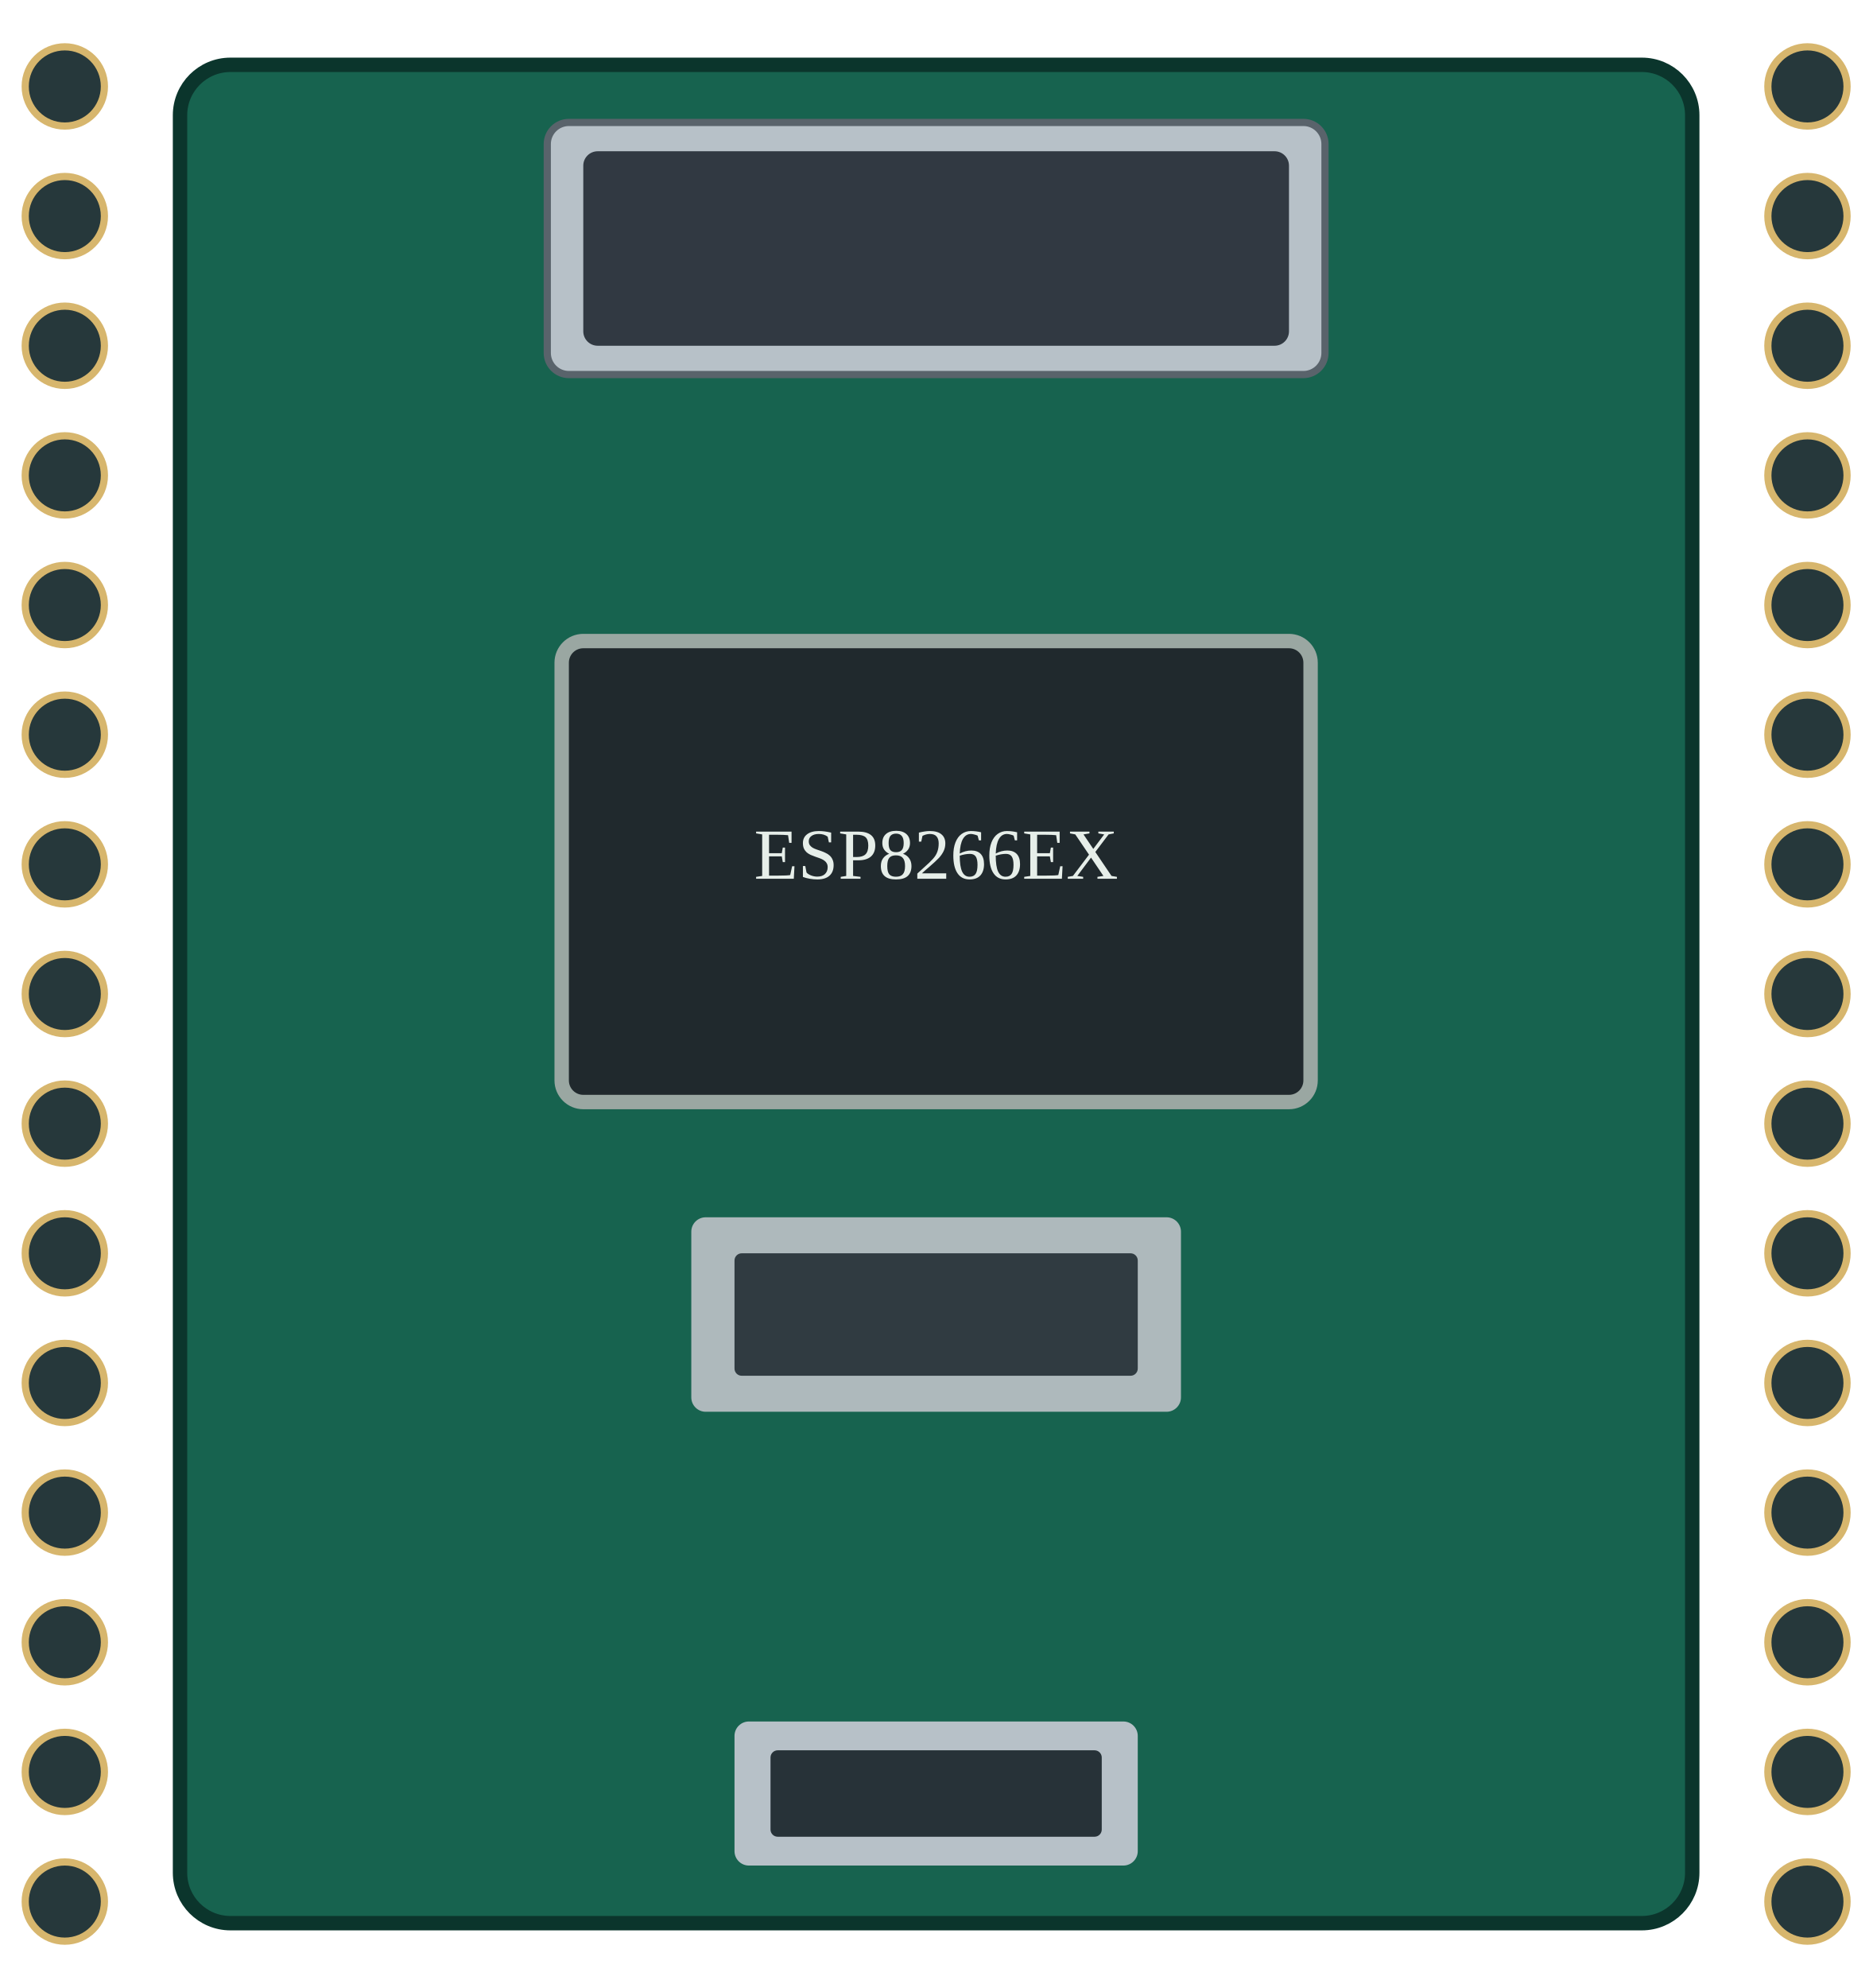
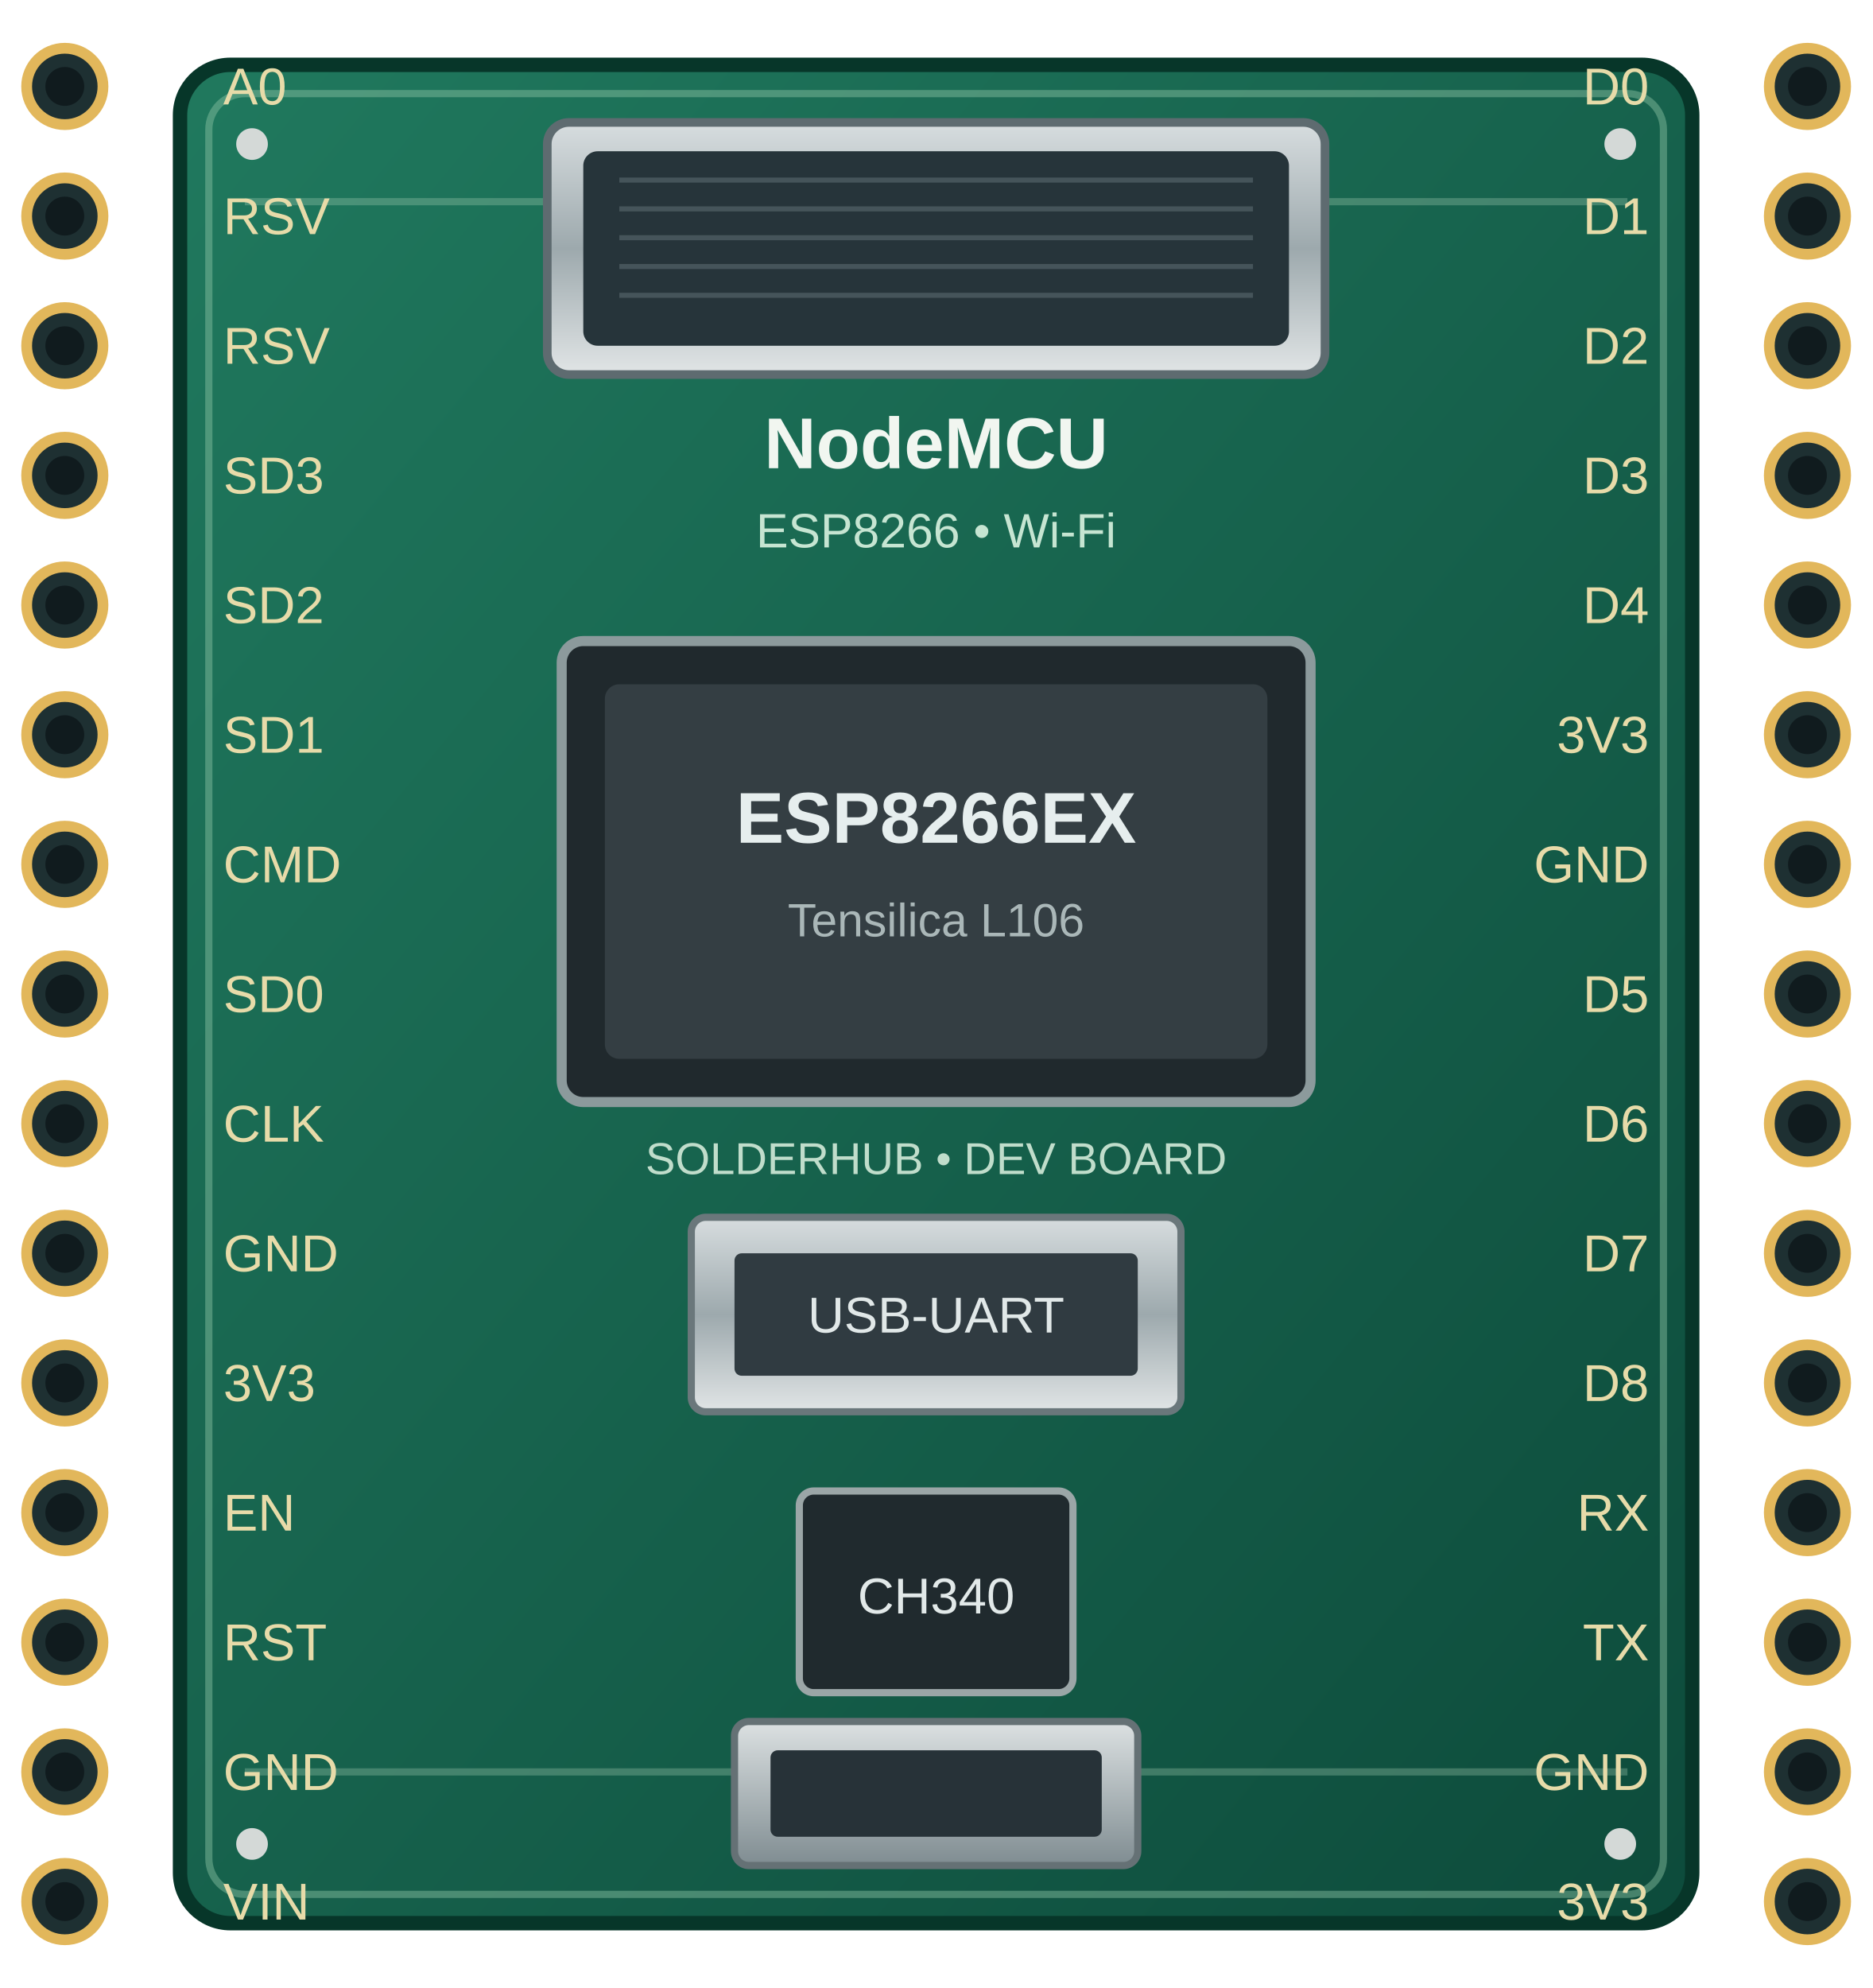
<svg xmlns="http://www.w3.org/2000/svg" width="260" height="276" viewBox="0 0 260 276">
-   <rect x="25" y="9" width="210" height="258" rx="7" fill="#17634f" stroke="#0b352c" stroke-width="2" />
-   <rect x="78" y="89" width="104" height="64" rx="3" fill="#20292d" stroke="#9aa7a2" stroke-width="2" />
-   <text x="130" y="122" font-size="10" fill="#e6eee9" text-anchor="middle">ESP8266EX</text>
-   <rect x="76" y="17" width="108" height="35" rx="3" fill="#b7c1c8" stroke="#59636b" />
-   <rect x="81" y="21" width="98" height="27" rx="2" fill="#313942" />
-   <rect x="96" y="169" width="68" height="27" rx="2" fill="#aeb9bc" />
+   <defs>
+     <linearGradient id="pcb" x1="0" y1="0" x2="1" y2="1">
+       <stop stop-color="#20795e" />
+       <stop offset="1" stop-color="#0d4b3b" />
+     </linearGradient>
+     <linearGradient id="shield" x1="0" y1="0" x2="0" y2="1">
+       <stop stop-color="#d7dddf" />
+       <stop offset=".5" stop-color="#9da9ad" />
+       <stop offset="1" stop-color="#e1e5e6" />
+     </linearGradient>
+     <linearGradient id="usb" x1="0" y1="0" x2="0" y2="1">
+       <stop stop-color="#dce1e2" />
+       <stop offset="1" stop-color="#7f8c91" />
+     </linearGradient>
+   </defs>
+   <rect x="25" y="9" width="210" height="258" rx="7" fill="url(#pcb)" stroke="#073629" stroke-width="2" />
+   <rect x="29" y="13" width="202" height="250" rx="5" fill="none" stroke="#8cc3a4" stroke-opacity=".45" />
+   <path d="M34 28H226M34 246H226" stroke="#b3d5bd" stroke-opacity=".3" />
+   <circle cx="35" cy="20" r="2.2" fill="#d4d9d7" />
+   <circle cx="225" cy="20" r="2.2" fill="#d4d9d7" />
+   <circle cx="35" cy="256" r="2.2" fill="#d4d9d7" />
+   <circle cx="225" cy="256" r="2.2" fill="#d4d9d7" />
+   <rect x="76" y="17" width="108" height="35" rx="3" fill="url(#shield)" stroke="#5e6b70" stroke-width="1.2" />
+   <rect x="81" y="21" width="98" height="27" rx="2" fill="#26343a" />
+   <path d="M86 25h88M86 29h88M86 33h88M86 37h88M86 41h88" stroke="#45545a" stroke-width=".7" />
+   <text x="130" y="65" font-family="Arial,sans-serif" font-size="10" font-weight="700" fill="#f1f6f0" text-anchor="middle">NodeMCU</text>
+   <text x="130" y="76" font-family="Arial,sans-serif" font-size="6.7" fill="#c6e5d2" text-anchor="middle">ESP8266 • Wi-Fi</text>
+   <rect x="78" y="89" width="104" height="64" rx="3" fill="#20292d" stroke="#8c9a9c" stroke-width="1.4" />
+   <rect x="84" y="95" width="92" height="52" rx="2" fill="#343e43" />
+   <text x="130" y="117" font-family="Arial,sans-serif" font-size="10" font-weight="700" fill="#e6eeee" text-anchor="middle">ESP8266EX</text>
+   <text x="130" y="130" font-family="Arial,sans-serif" font-size="6.5" fill="#aab7b8" text-anchor="middle">Tensilica L106</text>
+   <text x="130" y="163" font-family="Arial,sans-serif" font-size="6.2" fill="#c0ddcb" text-anchor="middle">SOLDERHUB • DEV BOARD</text>
+   <rect x="96" y="169" width="68" height="27" rx="2" fill="url(#shield)" stroke="#6a777b" />
  <rect x="102" y="174" width="56" height="17" rx="1" fill="#303b41" />
-   <rect x="102" y="239" width="56" height="20" rx="2" fill="#b7c1c8" />
+   <text x="130" y="185" font-family="Arial,sans-serif" font-size="7" fill="#e1e8e8" text-anchor="middle">USB-UART</text>
+   <rect x="111" y="207" width="38" height="28" rx="2" fill="#202a2e" stroke="#9ba6a7" />
+   <text x="130" y="224" font-family="Arial,sans-serif" font-size="7" fill="#e2e9e9" text-anchor="middle">CH340</text>
+   <rect x="102" y="239" width="56" height="20" rx="2" fill="url(#usb)" stroke="#657175" />
  <rect x="107" y="243" width="46" height="12" rx="1" fill="#273238" />
-   <circle cx="9" cy="12" r="5.5" fill="#26383b" stroke="#d7b66d" />
-   <circle cx="251" cy="12" r="5.5" fill="#26383b" stroke="#d7b66d" />
-   <circle cx="9" cy="30" r="5.5" fill="#26383b" stroke="#d7b66d" />
-   <circle cx="251" cy="30" r="5.5" fill="#26383b" stroke="#d7b66d" />
-   <circle cx="9" cy="48" r="5.5" fill="#26383b" stroke="#d7b66d" />
-   <circle cx="251" cy="48" r="5.5" fill="#26383b" stroke="#d7b66d" />
-   <circle cx="9" cy="66" r="5.5" fill="#26383b" stroke="#d7b66d" />
-   <circle cx="251" cy="66" r="5.5" fill="#26383b" stroke="#d7b66d" />
-   <circle cx="9" cy="84" r="5.5" fill="#26383b" stroke="#d7b66d" />
-   <circle cx="251" cy="84" r="5.5" fill="#26383b" stroke="#d7b66d" />
-   <circle cx="9" cy="102" r="5.5" fill="#26383b" stroke="#d7b66d" />
-   <circle cx="251" cy="102" r="5.5" fill="#26383b" stroke="#d7b66d" />
-   <circle cx="9" cy="120" r="5.5" fill="#26383b" stroke="#d7b66d" />
-   <circle cx="251" cy="120" r="5.5" fill="#26383b" stroke="#d7b66d" />
-   <circle cx="9" cy="138" r="5.5" fill="#26383b" stroke="#d7b66d" />
-   <circle cx="251" cy="138" r="5.5" fill="#26383b" stroke="#d7b66d" />
-   <circle cx="9" cy="156" r="5.5" fill="#26383b" stroke="#d7b66d" />
-   <circle cx="251" cy="156" r="5.5" fill="#26383b" stroke="#d7b66d" />
-   <circle cx="9" cy="174" r="5.5" fill="#26383b" stroke="#d7b66d" />
-   <circle cx="251" cy="174" r="5.5" fill="#26383b" stroke="#d7b66d" />
-   <circle cx="9" cy="192" r="5.5" fill="#26383b" stroke="#d7b66d" />
-   <circle cx="251" cy="192" r="5.5" fill="#26383b" stroke="#d7b66d" />
-   <circle cx="9" cy="210" r="5.5" fill="#26383b" stroke="#d7b66d" />
-   <circle cx="251" cy="210" r="5.5" fill="#26383b" stroke="#d7b66d" />
-   <circle cx="9" cy="228" r="5.5" fill="#26383b" stroke="#d7b66d" />
-   <circle cx="251" cy="228" r="5.5" fill="#26383b" stroke="#d7b66d" />
-   <circle cx="9" cy="246" r="5.5" fill="#26383b" stroke="#d7b66d" />
-   <circle cx="251" cy="246" r="5.5" fill="#26383b" stroke="#d7b66d" />
-   <circle cx="9" cy="264" r="5.5" fill="#26383b" stroke="#d7b66d" />
-   <circle cx="251" cy="264" r="5.5" fill="#26383b" stroke="#d7b66d" />
+   <circle cx="9" cy="12" r="5.3" fill="#1e3032" stroke="#e2b75b" stroke-width="1.5" />
+   <circle cx="9" cy="12" r="2.7" fill="#101b1e" />
+   <circle cx="251" cy="12" r="5.3" fill="#1e3032" stroke="#e2b75b" stroke-width="1.5" />
+   <circle cx="251" cy="12" r="2.7" fill="#101b1e" />
+   <text x="31" y="14.5" fill="#e7dba9" font-family="Arial,sans-serif" font-size="7.2">A0</text>
+   <text x="229" y="14.5" fill="#e7dba9" font-family="Arial,sans-serif" font-size="7.2" text-anchor="end">D0</text>
+   <circle cx="9" cy="30" r="5.3" fill="#1e3032" stroke="#e2b75b" stroke-width="1.5" />
+   <circle cx="9" cy="30" r="2.7" fill="#101b1e" />
+   <circle cx="251" cy="30" r="5.3" fill="#1e3032" stroke="#e2b75b" stroke-width="1.5" />
+   <circle cx="251" cy="30" r="2.7" fill="#101b1e" />
+   <text x="31" y="32.5" fill="#e7dba9" font-family="Arial,sans-serif" font-size="7.2">RSV</text>
+   <text x="229" y="32.5" fill="#e7dba9" font-family="Arial,sans-serif" font-size="7.2" text-anchor="end">D1</text>
+   <circle cx="9" cy="48" r="5.3" fill="#1e3032" stroke="#e2b75b" stroke-width="1.5" />
+   <circle cx="9" cy="48" r="2.7" fill="#101b1e" />
+   <circle cx="251" cy="48" r="5.3" fill="#1e3032" stroke="#e2b75b" stroke-width="1.5" />
+   <circle cx="251" cy="48" r="2.7" fill="#101b1e" />
+   <text x="31" y="50.5" fill="#e7dba9" font-family="Arial,sans-serif" font-size="7.2">RSV</text>
+   <text x="229" y="50.5" fill="#e7dba9" font-family="Arial,sans-serif" font-size="7.2" text-anchor="end">D2</text>
+   <circle cx="9" cy="66" r="5.3" fill="#1e3032" stroke="#e2b75b" stroke-width="1.5" />
+   <circle cx="9" cy="66" r="2.7" fill="#101b1e" />
+   <circle cx="251" cy="66" r="5.3" fill="#1e3032" stroke="#e2b75b" stroke-width="1.5" />
+   <circle cx="251" cy="66" r="2.7" fill="#101b1e" />
+   <text x="31" y="68.5" fill="#e7dba9" font-family="Arial,sans-serif" font-size="7.2">SD3</text>
+   <text x="229" y="68.5" fill="#e7dba9" font-family="Arial,sans-serif" font-size="7.2" text-anchor="end">D3</text>
+   <circle cx="9" cy="84" r="5.3" fill="#1e3032" stroke="#e2b75b" stroke-width="1.5" />
+   <circle cx="9" cy="84" r="2.7" fill="#101b1e" />
+   <circle cx="251" cy="84" r="5.3" fill="#1e3032" stroke="#e2b75b" stroke-width="1.5" />
+   <circle cx="251" cy="84" r="2.7" fill="#101b1e" />
+   <text x="31" y="86.5" fill="#e7dba9" font-family="Arial,sans-serif" font-size="7.2">SD2</text>
+   <text x="229" y="86.5" fill="#e7dba9" font-family="Arial,sans-serif" font-size="7.2" text-anchor="end">D4</text>
+   <circle cx="9" cy="102" r="5.3" fill="#1e3032" stroke="#e2b75b" stroke-width="1.5" />
+   <circle cx="9" cy="102" r="2.7" fill="#101b1e" />
+   <circle cx="251" cy="102" r="5.3" fill="#1e3032" stroke="#e2b75b" stroke-width="1.5" />
+   <circle cx="251" cy="102" r="2.7" fill="#101b1e" />
+   <text x="31" y="104.5" fill="#e7dba9" font-family="Arial,sans-serif" font-size="7.2">SD1</text>
+   <text x="229" y="104.5" fill="#e7dba9" font-family="Arial,sans-serif" font-size="7.2" text-anchor="end">3V3</text>
+   <circle cx="9" cy="120" r="5.3" fill="#1e3032" stroke="#e2b75b" stroke-width="1.5" />
+   <circle cx="9" cy="120" r="2.7" fill="#101b1e" />
+   <circle cx="251" cy="120" r="5.3" fill="#1e3032" stroke="#e2b75b" stroke-width="1.5" />
+   <circle cx="251" cy="120" r="2.7" fill="#101b1e" />
+   <text x="31" y="122.5" fill="#e7dba9" font-family="Arial,sans-serif" font-size="7.2">CMD</text>
+   <text x="229" y="122.5" fill="#e7dba9" font-family="Arial,sans-serif" font-size="7.2" text-anchor="end">GND</text>
+   <circle cx="9" cy="138" r="5.3" fill="#1e3032" stroke="#e2b75b" stroke-width="1.5" />
+   <circle cx="9" cy="138" r="2.7" fill="#101b1e" />
+   <circle cx="251" cy="138" r="5.3" fill="#1e3032" stroke="#e2b75b" stroke-width="1.5" />
+   <circle cx="251" cy="138" r="2.7" fill="#101b1e" />
+   <text x="31" y="140.5" fill="#e7dba9" font-family="Arial,sans-serif" font-size="7.2">SD0</text>
+   <text x="229" y="140.5" fill="#e7dba9" font-family="Arial,sans-serif" font-size="7.2" text-anchor="end">D5</text>
+   <circle cx="9" cy="156" r="5.3" fill="#1e3032" stroke="#e2b75b" stroke-width="1.5" />
+   <circle cx="9" cy="156" r="2.7" fill="#101b1e" />
+   <circle cx="251" cy="156" r="5.3" fill="#1e3032" stroke="#e2b75b" stroke-width="1.5" />
+   <circle cx="251" cy="156" r="2.7" fill="#101b1e" />
+   <text x="31" y="158.5" fill="#e7dba9" font-family="Arial,sans-serif" font-size="7.2">CLK</text>
+   <text x="229" y="158.5" fill="#e7dba9" font-family="Arial,sans-serif" font-size="7.2" text-anchor="end">D6</text>
+   <circle cx="9" cy="174" r="5.3" fill="#1e3032" stroke="#e2b75b" stroke-width="1.5" />
+   <circle cx="9" cy="174" r="2.7" fill="#101b1e" />
+   <circle cx="251" cy="174" r="5.3" fill="#1e3032" stroke="#e2b75b" stroke-width="1.5" />
+   <circle cx="251" cy="174" r="2.7" fill="#101b1e" />
+   <text x="31" y="176.5" fill="#e7dba9" font-family="Arial,sans-serif" font-size="7.2">GND</text>
+   <text x="229" y="176.5" fill="#e7dba9" font-family="Arial,sans-serif" font-size="7.2" text-anchor="end">D7</text>
+   <circle cx="9" cy="192" r="5.3" fill="#1e3032" stroke="#e2b75b" stroke-width="1.5" />
+   <circle cx="9" cy="192" r="2.7" fill="#101b1e" />
+   <circle cx="251" cy="192" r="5.3" fill="#1e3032" stroke="#e2b75b" stroke-width="1.5" />
+   <circle cx="251" cy="192" r="2.7" fill="#101b1e" />
+   <text x="31" y="194.5" fill="#e7dba9" font-family="Arial,sans-serif" font-size="7.2">3V3</text>
+   <text x="229" y="194.5" fill="#e7dba9" font-family="Arial,sans-serif" font-size="7.2" text-anchor="end">D8</text>
+   <circle cx="9" cy="210" r="5.3" fill="#1e3032" stroke="#e2b75b" stroke-width="1.5" />
+   <circle cx="9" cy="210" r="2.7" fill="#101b1e" />
+   <circle cx="251" cy="210" r="5.3" fill="#1e3032" stroke="#e2b75b" stroke-width="1.5" />
+   <circle cx="251" cy="210" r="2.7" fill="#101b1e" />
+   <text x="31" y="212.5" fill="#e7dba9" font-family="Arial,sans-serif" font-size="7.2">EN</text>
+   <text x="229" y="212.5" fill="#e7dba9" font-family="Arial,sans-serif" font-size="7.2" text-anchor="end">RX</text>
+   <circle cx="9" cy="228" r="5.3" fill="#1e3032" stroke="#e2b75b" stroke-width="1.5" />
+   <circle cx="9" cy="228" r="2.7" fill="#101b1e" />
+   <circle cx="251" cy="228" r="5.3" fill="#1e3032" stroke="#e2b75b" stroke-width="1.5" />
+   <circle cx="251" cy="228" r="2.7" fill="#101b1e" />
+   <text x="31" y="230.5" fill="#e7dba9" font-family="Arial,sans-serif" font-size="7.2">RST</text>
+   <text x="229" y="230.5" fill="#e7dba9" font-family="Arial,sans-serif" font-size="7.2" text-anchor="end">TX</text>
+   <circle cx="9" cy="246" r="5.3" fill="#1e3032" stroke="#e2b75b" stroke-width="1.5" />
+   <circle cx="9" cy="246" r="2.7" fill="#101b1e" />
+   <circle cx="251" cy="246" r="5.3" fill="#1e3032" stroke="#e2b75b" stroke-width="1.5" />
+   <circle cx="251" cy="246" r="2.7" fill="#101b1e" />
+   <text x="31" y="248.5" fill="#e7dba9" font-family="Arial,sans-serif" font-size="7.2">GND</text>
+   <text x="229" y="248.5" fill="#e7dba9" font-family="Arial,sans-serif" font-size="7.2" text-anchor="end">GND</text>
+   <circle cx="9" cy="264" r="5.3" fill="#1e3032" stroke="#e2b75b" stroke-width="1.5" />
+   <circle cx="9" cy="264" r="2.7" fill="#101b1e" />
+   <circle cx="251" cy="264" r="5.3" fill="#1e3032" stroke="#e2b75b" stroke-width="1.5" />
+   <circle cx="251" cy="264" r="2.7" fill="#101b1e" />
+   <text x="31" y="266.5" fill="#e7dba9" font-family="Arial,sans-serif" font-size="7.2">VIN</text>
+   <text x="229" y="266.5" fill="#e7dba9" font-family="Arial,sans-serif" font-size="7.2" text-anchor="end">3V3</text>
</svg>
